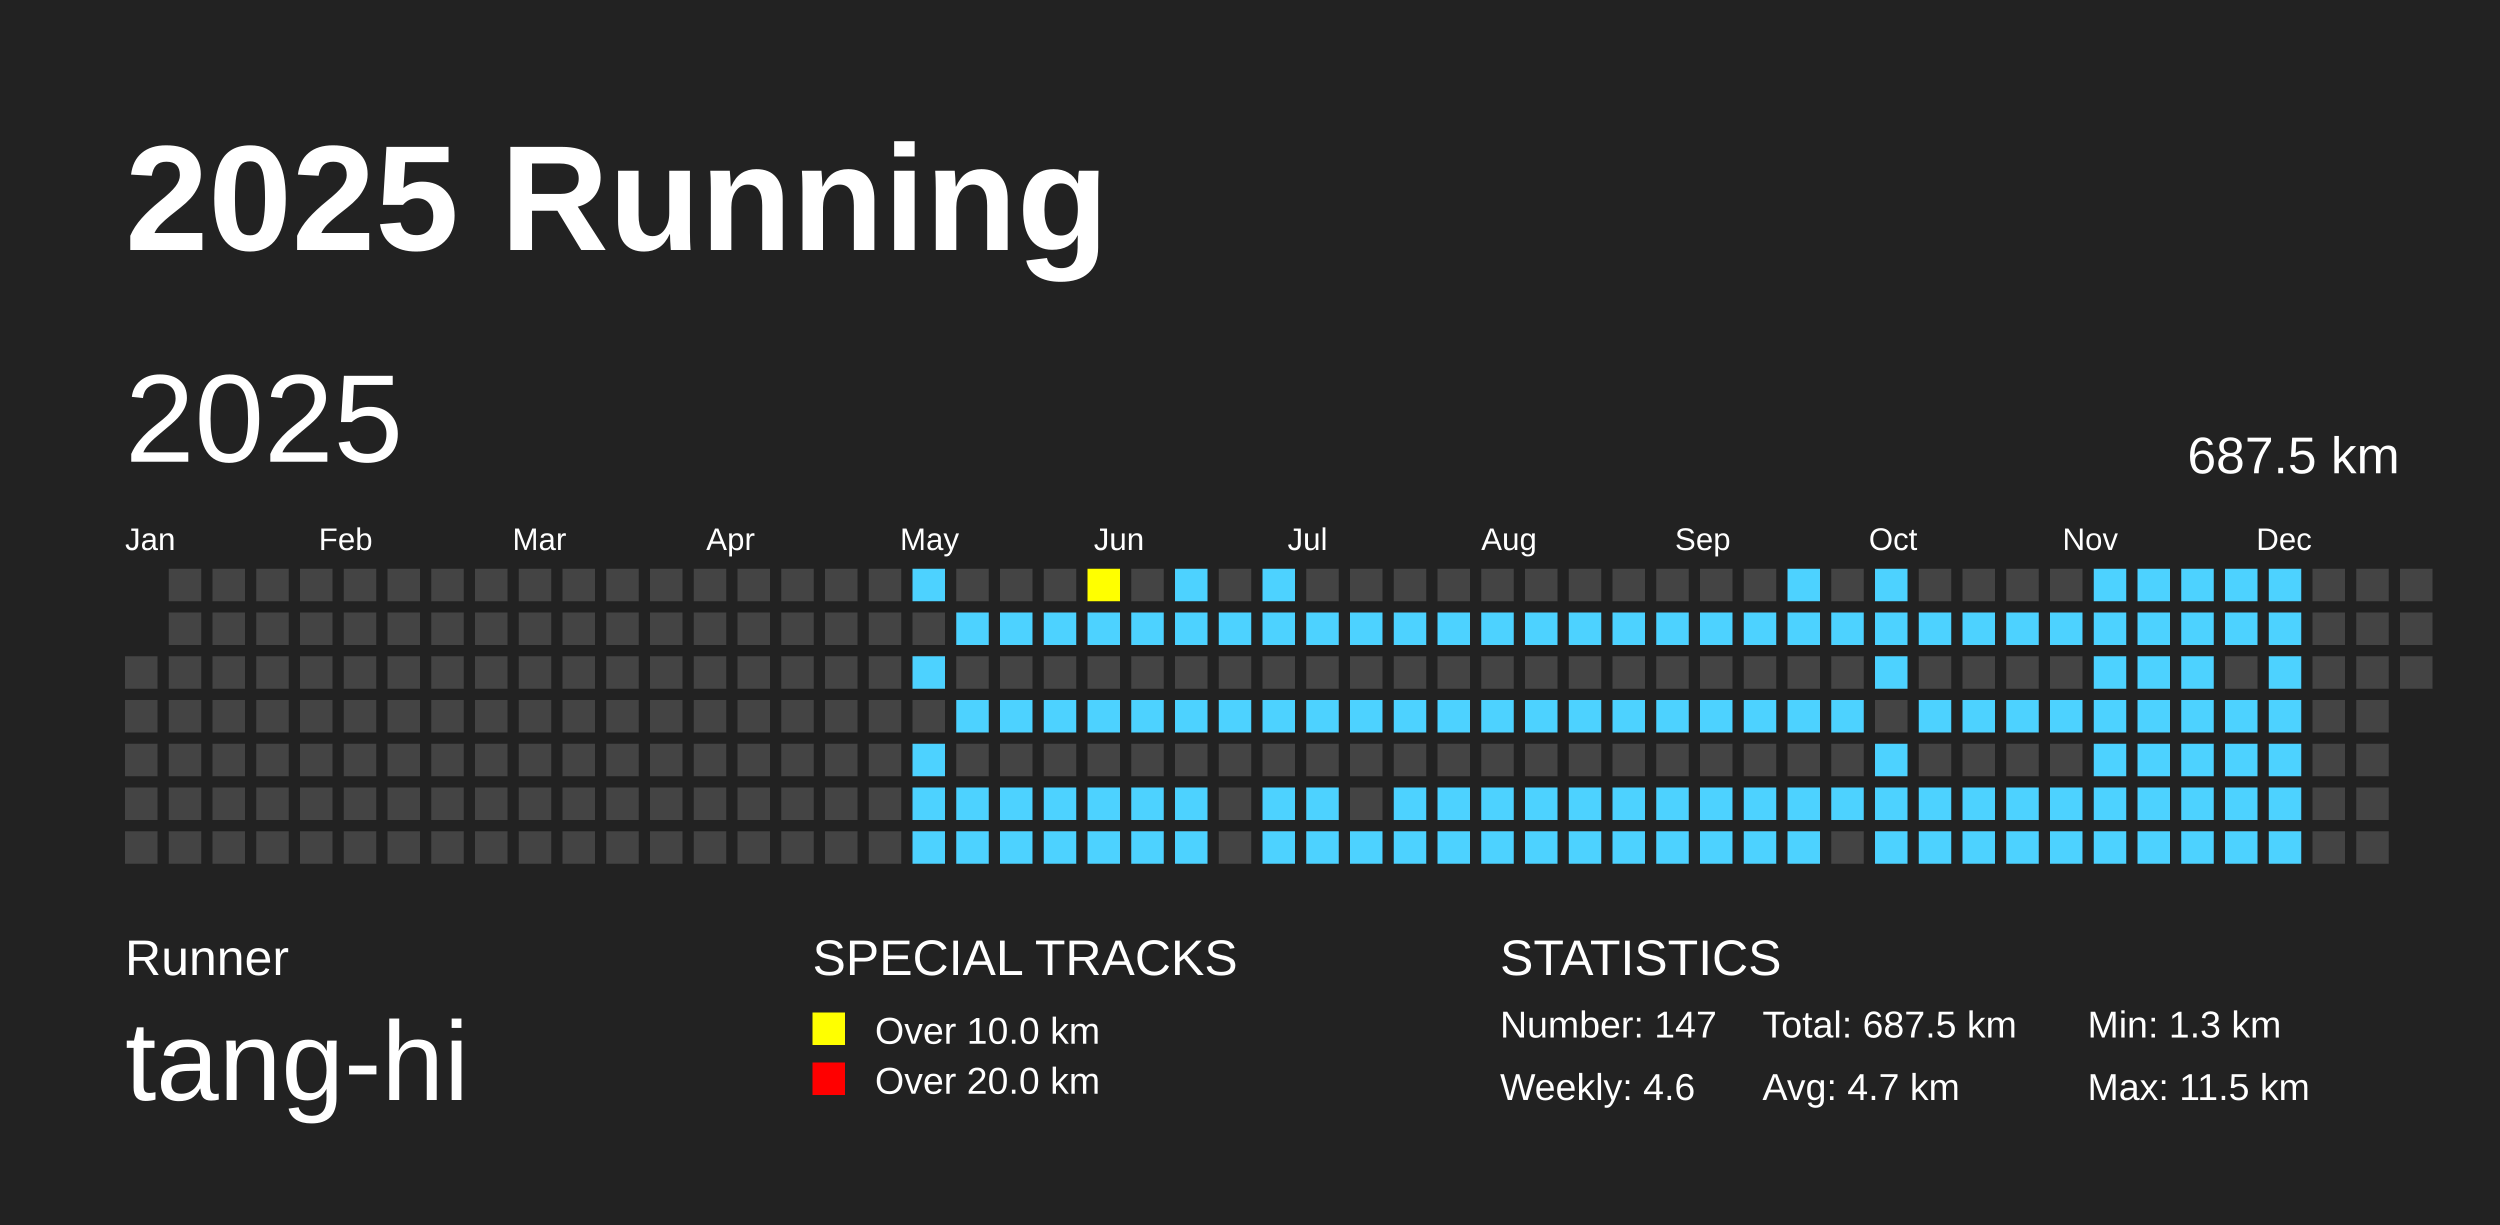
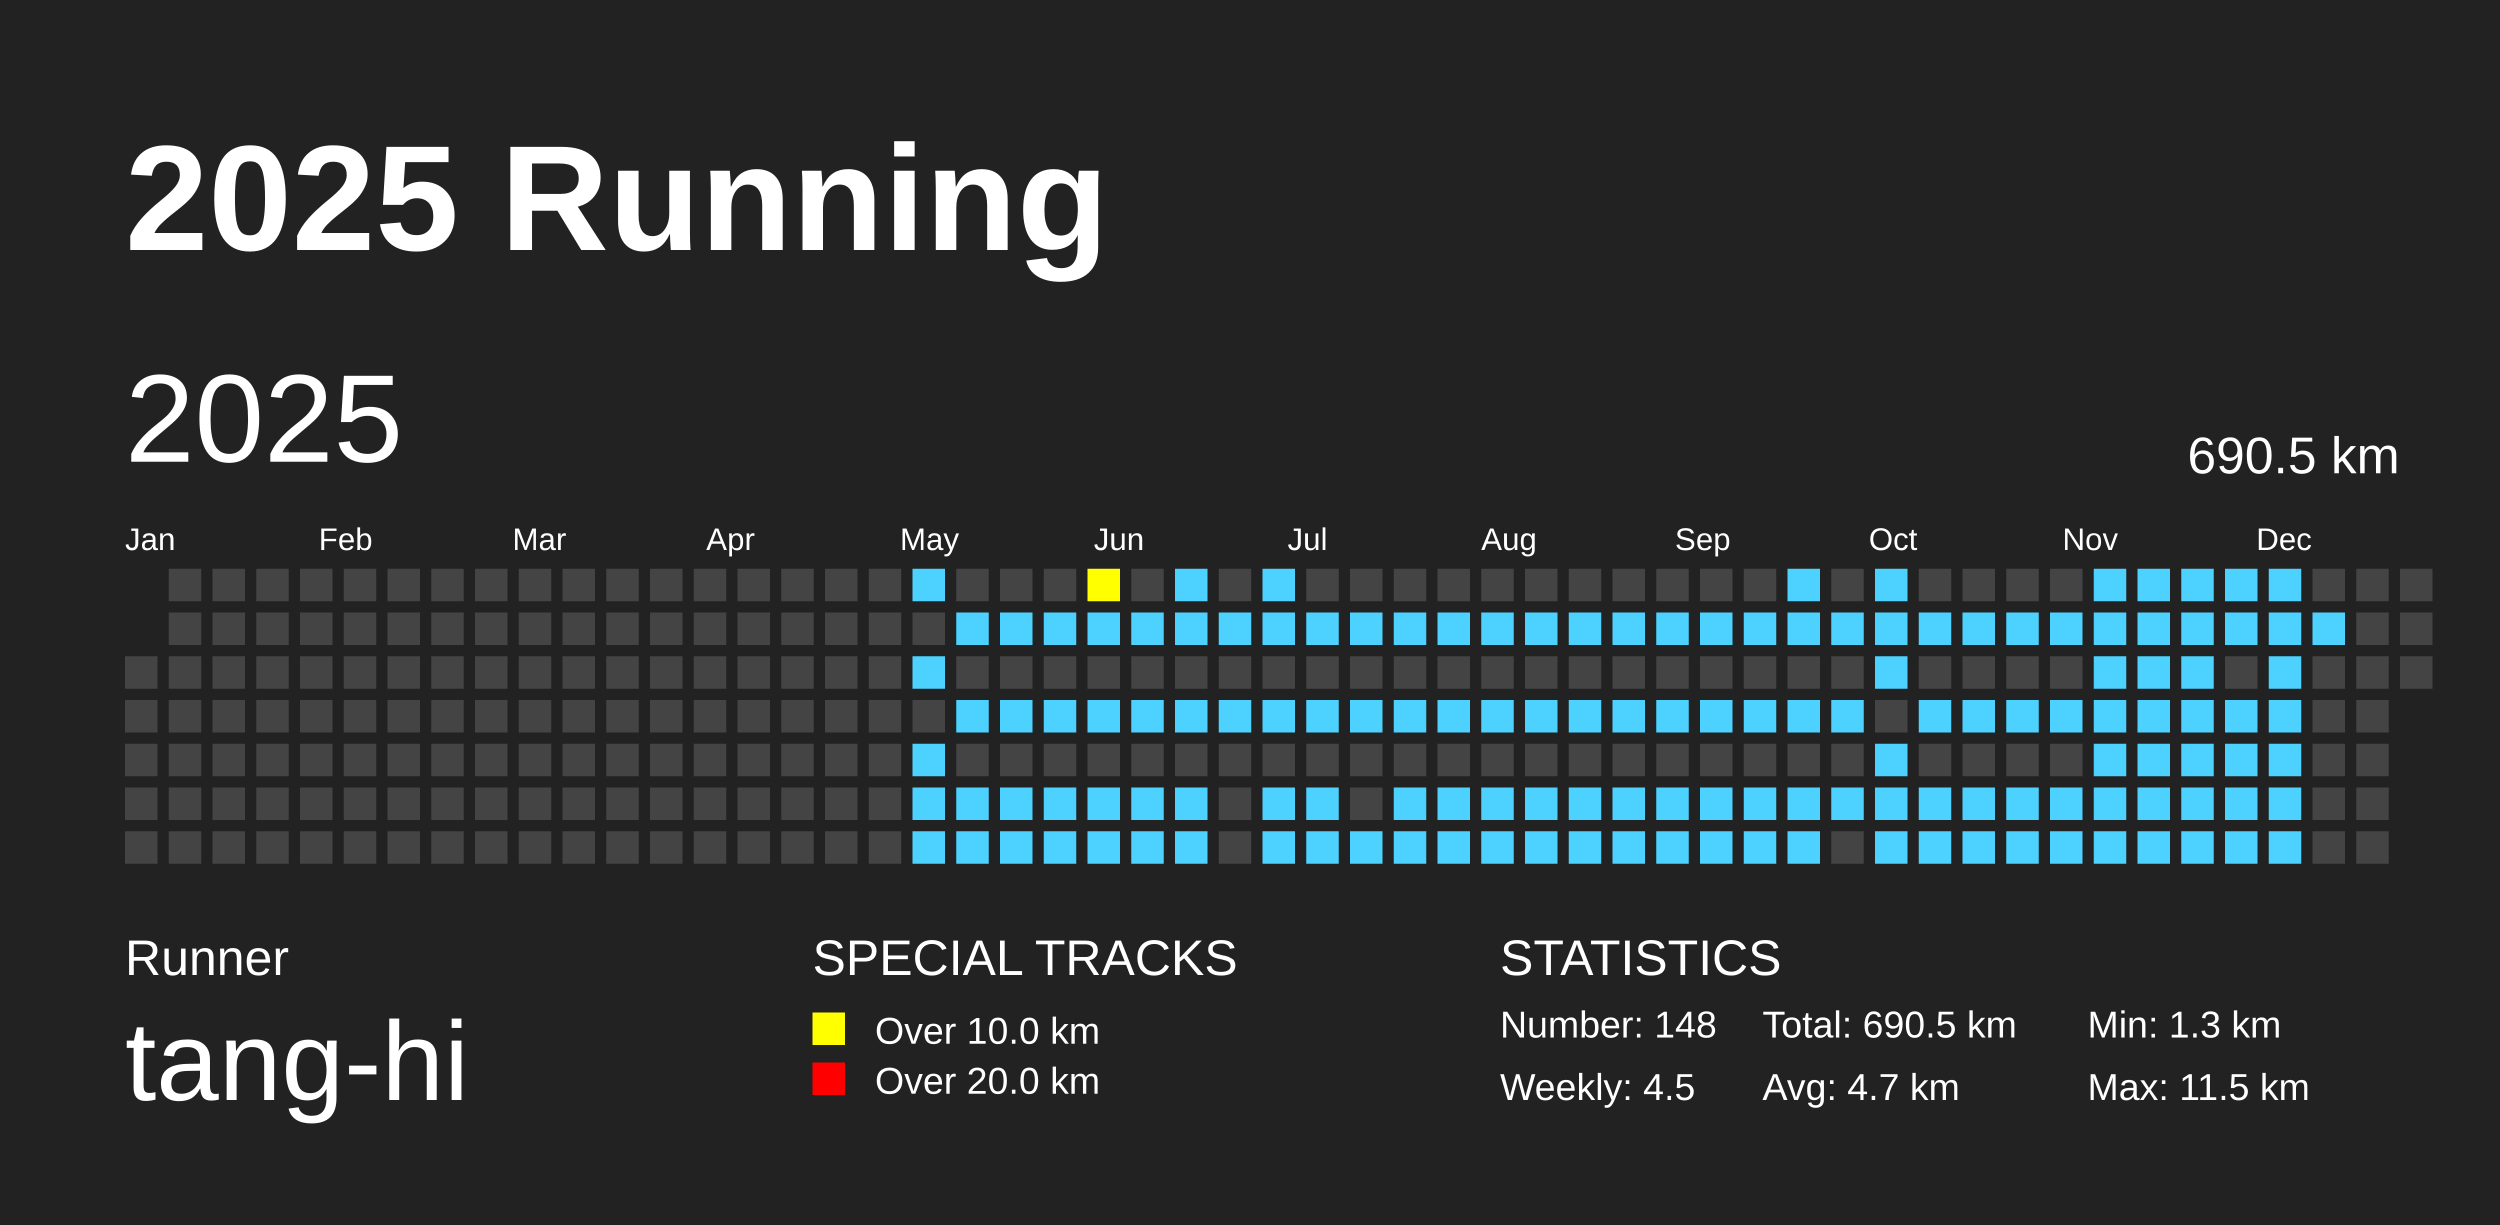
<svg xmlns="http://www.w3.org/2000/svg" baseProfile="full" height="98mm" version="1.1" viewBox="0,0,200,98" width="200mm">
  <defs />
  <rect fill="#222222" height="98" width="200" x="0" y="0" />
  <text fill="#FFFFFF" style="font-size:12px; font-family:Arial; font-weight:bold;" x="10" y="20">2025 Running</text>
  <text fill="#FFFFFF" style="font-size:4px; font-family:Arial" x="10" y="78">Runner</text>
  <text fill="#FFFFFF" style="font-size:9px; font-family:Arial" x="10" y="88">tang-hi</text>
  <text fill="#FFFFFF" style="font-size:4px; font-family:Arial" x="65" y="78">SPECIAL TRACKS</text>
  <rect fill="yellow" height="2.6" width="2.6" x="65" y="81" />
  <text fill="#FFFFFF" style="font-size:3px; font-family:Arial" x="70" y="83.5">Over 10.0 km</text>
  <rect fill="red" height="2.6" width="2.6" x="65" y="85" />
  <text fill="#FFFFFF" style="font-size:3px; font-family:Arial" x="70" y="87.5">Over 20.0 km</text>
  <text fill="#FFFFFF" style="font-size:4px; font-family:Arial" x="120" y="78">STATISTICS</text>
-   <text fill="#FFFFFF" style="font-size:3px; font-family:Arial" x="120" y="83">Number: 147</text>
-   <text fill="#FFFFFF" style="font-size:3px; font-family:Arial" x="120" y="88">Weekly: 4.6</text>
-   <text fill="#FFFFFF" style="font-size:3px; font-family:Arial" x="141" y="83">Total: 687.5 km</text>
+   <text fill="#FFFFFF" style="font-size:3px; font-family:Arial" x="120" y="83">Number: 148</text>
+   <text fill="#FFFFFF" style="font-size:3px; font-family:Arial" x="120" y="88">Weekly: 4.5</text>
+   <text fill="#FFFFFF" style="font-size:3px; font-family:Arial" x="141" y="83">Total: 690.5 km</text>
  <text fill="#FFFFFF" style="font-size:3px; font-family:Arial" x="141" y="88">Avg: 4.7 km</text>
  <text fill="#FFFFFF" style="font-size:3px; font-family:Arial" x="167" y="83">Min: 1.3 km</text>
  <text fill="#FFFFFF" style="font-size:3px; font-family:Arial" x="167" y="88">Max: 11.5 km</text>
  <text dominant-baseline="hanging" fill="#FFFFFF" style="font-size:10.0px; font-family:Arial;" x="10" y="30">2025</text>
-   <text dominant-baseline="hanging" fill="#FFFFFF" style="font-size:4.125px; font-family:Arial;" x="175" y="35">687.5 km</text>
+   <text dominant-baseline="hanging" fill="#FFFFFF" style="font-size:4.125px; font-family:Arial;" x="175" y="35">690.5 km</text>
  <text fill="#FFFFFF" style="font-size:2.5px; font-family:Arial" x="10.0" y="44">Jan</text>
  <text fill="#FFFFFF" style="font-size:2.5px; font-family:Arial" x="25.5" y="44">Feb</text>
  <text fill="#FFFFFF" style="font-size:2.5px; font-family:Arial" x="41.0" y="44">Mar</text>
  <text fill="#FFFFFF" style="font-size:2.5px; font-family:Arial" x="56.5" y="44">Apr</text>
  <text fill="#FFFFFF" style="font-size:2.5px; font-family:Arial" x="72.0" y="44">May</text>
  <text fill="#FFFFFF" style="font-size:2.5px; font-family:Arial" x="87.5" y="44">Jun</text>
  <text fill="#FFFFFF" style="font-size:2.5px; font-family:Arial" x="103.0" y="44">Jul</text>
  <text fill="#FFFFFF" style="font-size:2.5px; font-family:Arial" x="118.5" y="44">Aug</text>
  <text fill="#FFFFFF" style="font-size:2.5px; font-family:Arial" x="134.0" y="44">Sep</text>
  <text fill="#FFFFFF" style="font-size:2.5px; font-family:Arial" x="149.5" y="44">Oct</text>
  <text fill="#FFFFFF" style="font-size:2.5px; font-family:Arial" x="165.0" y="44">Nov</text>
  <text fill="#FFFFFF" style="font-size:2.5px; font-family:Arial" x="180.5" y="44">Dec</text>
  <rect fill="#444444" height="2.6" width="2.6" x="10.0" y="52.5" />
  <rect fill="#444444" height="2.6" width="2.6" x="10.0" y="56.0" />
  <rect fill="#444444" height="2.6" width="2.6" x="10.0" y="59.5" />
  <rect fill="#444444" height="2.6" width="2.6" x="10.0" y="63.0" />
  <rect fill="#444444" height="2.6" width="2.6" x="10.0" y="66.5" />
  <rect fill="#444444" height="2.6" width="2.6" x="13.5" y="45.5" />
  <rect fill="#444444" height="2.6" width="2.6" x="13.5" y="49.0" />
  <rect fill="#444444" height="2.6" width="2.6" x="13.5" y="52.5" />
  <rect fill="#444444" height="2.6" width="2.6" x="13.5" y="56.0" />
  <rect fill="#444444" height="2.6" width="2.6" x="13.5" y="59.5" />
  <rect fill="#444444" height="2.6" width="2.6" x="13.5" y="63.0" />
  <rect fill="#444444" height="2.6" width="2.6" x="13.5" y="66.5" />
  <rect fill="#444444" height="2.6" width="2.6" x="17.0" y="45.5" />
  <rect fill="#444444" height="2.6" width="2.6" x="17.0" y="49.0" />
  <rect fill="#444444" height="2.6" width="2.6" x="17.0" y="52.5" />
  <rect fill="#444444" height="2.6" width="2.6" x="17.0" y="56.0" />
  <rect fill="#444444" height="2.6" width="2.6" x="17.0" y="59.5" />
  <rect fill="#444444" height="2.6" width="2.6" x="17.0" y="63.0" />
  <rect fill="#444444" height="2.6" width="2.6" x="17.0" y="66.5" />
  <rect fill="#444444" height="2.6" width="2.6" x="20.5" y="45.5" />
  <rect fill="#444444" height="2.6" width="2.6" x="20.5" y="49.0" />
  <rect fill="#444444" height="2.6" width="2.6" x="20.5" y="52.5" />
  <rect fill="#444444" height="2.6" width="2.6" x="20.5" y="56.0" />
  <rect fill="#444444" height="2.6" width="2.6" x="20.5" y="59.5" />
  <rect fill="#444444" height="2.6" width="2.6" x="20.5" y="63.0" />
  <rect fill="#444444" height="2.6" width="2.6" x="20.5" y="66.5" />
  <rect fill="#444444" height="2.6" width="2.6" x="24.0" y="45.5" />
  <rect fill="#444444" height="2.6" width="2.6" x="24.0" y="49.0" />
  <rect fill="#444444" height="2.6" width="2.6" x="24.0" y="52.5" />
  <rect fill="#444444" height="2.6" width="2.6" x="24.0" y="56.0" />
  <rect fill="#444444" height="2.6" width="2.6" x="24.0" y="59.5" />
  <rect fill="#444444" height="2.6" width="2.6" x="24.0" y="63.0" />
  <rect fill="#444444" height="2.6" width="2.6" x="24.0" y="66.5" />
  <rect fill="#444444" height="2.6" width="2.6" x="27.5" y="45.5" />
  <rect fill="#444444" height="2.6" width="2.6" x="27.5" y="49.0" />
  <rect fill="#444444" height="2.6" width="2.6" x="27.5" y="52.5" />
  <rect fill="#444444" height="2.6" width="2.6" x="27.5" y="56.0" />
  <rect fill="#444444" height="2.6" width="2.6" x="27.5" y="59.5" />
  <rect fill="#444444" height="2.6" width="2.6" x="27.5" y="63.0" />
  <rect fill="#444444" height="2.6" width="2.6" x="27.5" y="66.5" />
  <rect fill="#444444" height="2.6" width="2.6" x="31.0" y="45.5" />
  <rect fill="#444444" height="2.6" width="2.6" x="31.0" y="49.0" />
  <rect fill="#444444" height="2.6" width="2.6" x="31.0" y="52.5" />
  <rect fill="#444444" height="2.6" width="2.6" x="31.0" y="56.0" />
  <rect fill="#444444" height="2.6" width="2.6" x="31.0" y="59.5" />
  <rect fill="#444444" height="2.6" width="2.6" x="31.0" y="63.0" />
  <rect fill="#444444" height="2.6" width="2.6" x="31.0" y="66.5" />
  <rect fill="#444444" height="2.6" width="2.6" x="34.5" y="45.5" />
  <rect fill="#444444" height="2.6" width="2.6" x="34.5" y="49.0" />
  <rect fill="#444444" height="2.6" width="2.6" x="34.5" y="52.5" />
  <rect fill="#444444" height="2.6" width="2.6" x="34.5" y="56.0" />
  <rect fill="#444444" height="2.6" width="2.6" x="34.5" y="59.5" />
  <rect fill="#444444" height="2.6" width="2.6" x="34.5" y="63.0" />
  <rect fill="#444444" height="2.6" width="2.6" x="34.5" y="66.5" />
  <rect fill="#444444" height="2.6" width="2.6" x="38.0" y="45.5" />
  <rect fill="#444444" height="2.6" width="2.6" x="38.0" y="49.0" />
  <rect fill="#444444" height="2.6" width="2.6" x="38.0" y="52.5" />
  <rect fill="#444444" height="2.6" width="2.6" x="38.0" y="56.0" />
  <rect fill="#444444" height="2.6" width="2.6" x="38.0" y="59.5" />
  <rect fill="#444444" height="2.6" width="2.6" x="38.0" y="63.0" />
  <rect fill="#444444" height="2.6" width="2.6" x="38.0" y="66.5" />
  <rect fill="#444444" height="2.6" width="2.6" x="41.5" y="45.5" />
  <rect fill="#444444" height="2.6" width="2.6" x="41.5" y="49.0" />
  <rect fill="#444444" height="2.6" width="2.6" x="41.5" y="52.5" />
  <rect fill="#444444" height="2.6" width="2.6" x="41.5" y="56.0" />
  <rect fill="#444444" height="2.6" width="2.6" x="41.5" y="59.5" />
  <rect fill="#444444" height="2.6" width="2.6" x="41.5" y="63.0" />
  <rect fill="#444444" height="2.6" width="2.6" x="41.5" y="66.5" />
  <rect fill="#444444" height="2.6" width="2.6" x="45.0" y="45.5" />
  <rect fill="#444444" height="2.6" width="2.6" x="45.0" y="49.0" />
  <rect fill="#444444" height="2.6" width="2.6" x="45.0" y="52.5" />
  <rect fill="#444444" height="2.6" width="2.6" x="45.0" y="56.0" />
  <rect fill="#444444" height="2.6" width="2.6" x="45.0" y="59.5" />
  <rect fill="#444444" height="2.6" width="2.6" x="45.0" y="63.0" />
  <rect fill="#444444" height="2.6" width="2.6" x="45.0" y="66.5" />
  <rect fill="#444444" height="2.6" width="2.6" x="48.5" y="45.5" />
  <rect fill="#444444" height="2.6" width="2.6" x="48.5" y="49.0" />
  <rect fill="#444444" height="2.6" width="2.6" x="48.5" y="52.5" />
  <rect fill="#444444" height="2.6" width="2.6" x="48.5" y="56.0" />
  <rect fill="#444444" height="2.6" width="2.6" x="48.5" y="59.5" />
  <rect fill="#444444" height="2.6" width="2.6" x="48.5" y="63.0" />
  <rect fill="#444444" height="2.6" width="2.6" x="48.5" y="66.5" />
  <rect fill="#444444" height="2.6" width="2.6" x="52.0" y="45.5" />
  <rect fill="#444444" height="2.6" width="2.6" x="52.0" y="49.0" />
  <rect fill="#444444" height="2.6" width="2.6" x="52.0" y="52.5" />
  <rect fill="#444444" height="2.6" width="2.6" x="52.0" y="56.0" />
  <rect fill="#444444" height="2.6" width="2.6" x="52.0" y="59.5" />
  <rect fill="#444444" height="2.6" width="2.6" x="52.0" y="63.0" />
  <rect fill="#444444" height="2.6" width="2.6" x="52.0" y="66.5" />
  <rect fill="#444444" height="2.6" width="2.6" x="55.5" y="45.5" />
  <rect fill="#444444" height="2.6" width="2.6" x="55.5" y="49.0" />
  <rect fill="#444444" height="2.6" width="2.6" x="55.5" y="52.5" />
  <rect fill="#444444" height="2.6" width="2.6" x="55.5" y="56.0" />
  <rect fill="#444444" height="2.6" width="2.6" x="55.5" y="59.5" />
  <rect fill="#444444" height="2.6" width="2.6" x="55.5" y="63.0" />
  <rect fill="#444444" height="2.6" width="2.6" x="55.5" y="66.5" />
  <rect fill="#444444" height="2.6" width="2.6" x="59.0" y="45.5" />
  <rect fill="#444444" height="2.6" width="2.6" x="59.0" y="49.0" />
  <rect fill="#444444" height="2.6" width="2.6" x="59.0" y="52.5" />
  <rect fill="#444444" height="2.6" width="2.6" x="59.0" y="56.0" />
  <rect fill="#444444" height="2.6" width="2.6" x="59.0" y="59.5" />
  <rect fill="#444444" height="2.6" width="2.6" x="59.0" y="63.0" />
  <rect fill="#444444" height="2.6" width="2.6" x="59.0" y="66.5" />
  <rect fill="#444444" height="2.6" width="2.6" x="62.5" y="45.5" />
  <rect fill="#444444" height="2.6" width="2.6" x="62.5" y="49.0" />
  <rect fill="#444444" height="2.6" width="2.6" x="62.5" y="52.5" />
  <rect fill="#444444" height="2.6" width="2.6" x="62.5" y="56.0" />
  <rect fill="#444444" height="2.6" width="2.6" x="62.5" y="59.5" />
  <rect fill="#444444" height="2.6" width="2.6" x="62.5" y="63.0" />
  <rect fill="#444444" height="2.6" width="2.6" x="62.5" y="66.5" />
  <rect fill="#444444" height="2.6" width="2.6" x="66.0" y="45.5" />
  <rect fill="#444444" height="2.6" width="2.6" x="66.0" y="49.0" />
  <rect fill="#444444" height="2.6" width="2.6" x="66.0" y="52.5" />
  <rect fill="#444444" height="2.6" width="2.6" x="66.0" y="56.0" />
  <rect fill="#444444" height="2.6" width="2.6" x="66.0" y="59.5" />
  <rect fill="#444444" height="2.6" width="2.6" x="66.0" y="63.0" />
  <rect fill="#444444" height="2.6" width="2.6" x="66.0" y="66.5" />
  <rect fill="#444444" height="2.6" width="2.6" x="69.5" y="45.5" />
  <rect fill="#444444" height="2.6" width="2.6" x="69.5" y="49.0" />
  <rect fill="#444444" height="2.6" width="2.6" x="69.5" y="52.5" />
  <rect fill="#444444" height="2.6" width="2.6" x="69.5" y="56.0" />
  <rect fill="#444444" height="2.6" width="2.6" x="69.5" y="59.5" />
  <rect fill="#444444" height="2.6" width="2.6" x="69.5" y="63.0" />
  <rect fill="#444444" height="2.6" width="2.6" x="69.5" y="66.5" />
  <rect fill="#4DD2FF" height="2.6" width="2.6" x="73.0" y="45.5" />
  <rect fill="#444444" height="2.6" width="2.6" x="73.0" y="49.0" />
  <rect fill="#4DD2FF" height="2.6" width="2.6" x="73.0" y="52.5" />
  <rect fill="#444444" height="2.6" width="2.6" x="73.0" y="56.0" />
  <rect fill="#4DD2FF" height="2.6" width="2.6" x="73.0" y="59.5" />
  <rect fill="#4DD2FF" height="2.6" width="2.6" x="73.0" y="63.0" />
  <rect fill="#4DD2FF" height="2.6" width="2.6" x="73.0" y="66.5" />
  <rect fill="#444444" height="2.6" width="2.6" x="76.5" y="45.5" />
  <rect fill="#4DD2FF" height="2.6" width="2.6" x="76.5" y="49.0" />
  <rect fill="#444444" height="2.6" width="2.6" x="76.5" y="52.5" />
  <rect fill="#4DD2FF" height="2.6" width="2.6" x="76.5" y="56.0" />
  <rect fill="#444444" height="2.6" width="2.6" x="76.5" y="59.5" />
  <rect fill="#4DD2FF" height="2.6" width="2.6" x="76.5" y="63.0" />
  <rect fill="#4DD2FF" height="2.6" width="2.6" x="76.5" y="66.5" />
  <rect fill="#444444" height="2.6" width="2.6" x="80.0" y="45.5" />
  <rect fill="#4DD2FF" height="2.6" width="2.6" x="80.0" y="49.0" />
  <rect fill="#444444" height="2.6" width="2.6" x="80.0" y="52.5" />
  <rect fill="#4DD2FF" height="2.6" width="2.6" x="80.0" y="56.0" />
  <rect fill="#444444" height="2.6" width="2.6" x="80.0" y="59.5" />
  <rect fill="#4DD2FF" height="2.6" width="2.6" x="80.0" y="63.0" />
  <rect fill="#4DD2FF" height="2.6" width="2.6" x="80.0" y="66.5" />
  <rect fill="#444444" height="2.6" width="2.6" x="83.5" y="45.5" />
  <rect fill="#4DD2FF" height="2.6" width="2.6" x="83.5" y="49.0" />
  <rect fill="#444444" height="2.6" width="2.6" x="83.5" y="52.5" />
  <rect fill="#4DD2FF" height="2.6" width="2.6" x="83.5" y="56.0" />
  <rect fill="#444444" height="2.6" width="2.6" x="83.5" y="59.5" />
  <rect fill="#4DD2FF" height="2.6" width="2.6" x="83.5" y="63.0" />
  <rect fill="#4DD2FF" height="2.6" width="2.6" x="83.5" y="66.5" />
  <rect fill="yellow" height="2.6" width="2.6" x="87.0" y="45.5" />
  <rect fill="#4DD2FF" height="2.6" width="2.6" x="87.0" y="49.0" />
  <rect fill="#444444" height="2.6" width="2.6" x="87.0" y="52.5" />
  <rect fill="#4DD2FF" height="2.6" width="2.6" x="87.0" y="56.0" />
  <rect fill="#444444" height="2.6" width="2.6" x="87.0" y="59.5" />
  <rect fill="#4DD2FF" height="2.6" width="2.6" x="87.0" y="63.0" />
  <rect fill="#4DD2FF" height="2.6" width="2.6" x="87.0" y="66.5" />
  <rect fill="#444444" height="2.6" width="2.6" x="90.5" y="45.5" />
  <rect fill="#4DD2FF" height="2.6" width="2.6" x="90.5" y="49.0" />
  <rect fill="#444444" height="2.6" width="2.6" x="90.5" y="52.5" />
  <rect fill="#4DD2FF" height="2.6" width="2.6" x="90.5" y="56.0" />
  <rect fill="#444444" height="2.6" width="2.6" x="90.5" y="59.5" />
  <rect fill="#4DD2FF" height="2.6" width="2.6" x="90.5" y="63.0" />
  <rect fill="#4DD2FF" height="2.6" width="2.6" x="90.5" y="66.5" />
  <rect fill="#4DD2FF" height="2.6" width="2.6" x="94.0" y="45.5" />
  <rect fill="#4DD2FF" height="2.6" width="2.6" x="94.0" y="49.0" />
  <rect fill="#444444" height="2.6" width="2.6" x="94.0" y="52.5" />
  <rect fill="#4DD2FF" height="2.6" width="2.6" x="94.0" y="56.0" />
  <rect fill="#444444" height="2.6" width="2.6" x="94.0" y="59.5" />
  <rect fill="#4DD2FF" height="2.6" width="2.6" x="94.0" y="63.0" />
  <rect fill="#4DD2FF" height="2.6" width="2.6" x="94.0" y="66.5" />
  <rect fill="#444444" height="2.6" width="2.6" x="97.5" y="45.5" />
  <rect fill="#4DD2FF" height="2.6" width="2.6" x="97.5" y="49.0" />
  <rect fill="#444444" height="2.6" width="2.6" x="97.5" y="52.5" />
  <rect fill="#4DD2FF" height="2.6" width="2.6" x="97.5" y="56.0" />
  <rect fill="#444444" height="2.6" width="2.6" x="97.5" y="59.5" />
  <rect fill="#444444" height="2.6" width="2.6" x="97.5" y="63.0" />
  <rect fill="#444444" height="2.6" width="2.6" x="97.5" y="66.5" />
  <rect fill="#4DD2FF" height="2.6" width="2.6" x="101.0" y="45.5" />
  <rect fill="#4DD2FF" height="2.6" width="2.6" x="101.0" y="49.0" />
  <rect fill="#444444" height="2.6" width="2.6" x="101.0" y="52.5" />
  <rect fill="#4DD2FF" height="2.6" width="2.6" x="101.0" y="56.0" />
  <rect fill="#444444" height="2.6" width="2.6" x="101.0" y="59.5" />
  <rect fill="#4DD2FF" height="2.6" width="2.6" x="101.0" y="63.0" />
  <rect fill="#4DD2FF" height="2.6" width="2.6" x="101.0" y="66.5" />
  <rect fill="#444444" height="2.6" width="2.6" x="104.5" y="45.5" />
  <rect fill="#4DD2FF" height="2.6" width="2.6" x="104.5" y="49.0" />
  <rect fill="#444444" height="2.6" width="2.6" x="104.5" y="52.5" />
  <rect fill="#4DD2FF" height="2.6" width="2.6" x="104.5" y="56.0" />
  <rect fill="#444444" height="2.6" width="2.6" x="104.5" y="59.5" />
  <rect fill="#4DD2FF" height="2.6" width="2.6" x="104.5" y="63.0" />
  <rect fill="#4DD2FF" height="2.6" width="2.6" x="104.5" y="66.5" />
  <rect fill="#444444" height="2.6" width="2.6" x="108.0" y="45.5" />
  <rect fill="#4DD2FF" height="2.6" width="2.6" x="108.0" y="49.0" />
  <rect fill="#444444" height="2.6" width="2.6" x="108.0" y="52.5" />
  <rect fill="#4DD2FF" height="2.6" width="2.6" x="108.0" y="56.0" />
  <rect fill="#444444" height="2.6" width="2.6" x="108.0" y="59.5" />
  <rect fill="#444444" height="2.6" width="2.6" x="108.0" y="63.0" />
  <rect fill="#4DD2FF" height="2.6" width="2.6" x="108.0" y="66.5" />
  <rect fill="#444444" height="2.6" width="2.6" x="111.5" y="45.5" />
  <rect fill="#4DD2FF" height="2.6" width="2.6" x="111.5" y="49.0" />
  <rect fill="#444444" height="2.6" width="2.6" x="111.5" y="52.5" />
  <rect fill="#4DD2FF" height="2.6" width="2.6" x="111.5" y="56.0" />
  <rect fill="#444444" height="2.6" width="2.6" x="111.5" y="59.5" />
  <rect fill="#4DD2FF" height="2.6" width="2.6" x="111.5" y="63.0" />
  <rect fill="#4DD2FF" height="2.6" width="2.6" x="111.5" y="66.5" />
  <rect fill="#444444" height="2.6" width="2.6" x="115.0" y="45.5" />
  <rect fill="#4DD2FF" height="2.6" width="2.6" x="115.0" y="49.0" />
  <rect fill="#444444" height="2.6" width="2.6" x="115.0" y="52.5" />
  <rect fill="#4DD2FF" height="2.6" width="2.6" x="115.0" y="56.0" />
  <rect fill="#444444" height="2.6" width="2.6" x="115.0" y="59.5" />
  <rect fill="#4DD2FF" height="2.6" width="2.6" x="115.0" y="63.0" />
  <rect fill="#4DD2FF" height="2.6" width="2.6" x="115.0" y="66.5" />
  <rect fill="#444444" height="2.6" width="2.6" x="118.5" y="45.5" />
  <rect fill="#4DD2FF" height="2.6" width="2.6" x="118.5" y="49.0" />
  <rect fill="#444444" height="2.6" width="2.6" x="118.5" y="52.5" />
  <rect fill="#4DD2FF" height="2.6" width="2.6" x="118.5" y="56.0" />
  <rect fill="#444444" height="2.6" width="2.6" x="118.5" y="59.5" />
  <rect fill="#4DD2FF" height="2.6" width="2.6" x="118.5" y="63.0" />
  <rect fill="#4DD2FF" height="2.6" width="2.6" x="118.5" y="66.5" />
  <rect fill="#444444" height="2.6" width="2.6" x="122.0" y="45.5" />
  <rect fill="#4DD2FF" height="2.6" width="2.6" x="122.0" y="49.0" />
  <rect fill="#444444" height="2.6" width="2.6" x="122.0" y="52.5" />
  <rect fill="#4DD2FF" height="2.6" width="2.6" x="122.0" y="56.0" />
  <rect fill="#444444" height="2.6" width="2.6" x="122.0" y="59.5" />
  <rect fill="#4DD2FF" height="2.6" width="2.6" x="122.0" y="63.0" />
  <rect fill="#4DD2FF" height="2.6" width="2.6" x="122.0" y="66.5" />
  <rect fill="#444444" height="2.6" width="2.6" x="125.5" y="45.5" />
  <rect fill="#4DD2FF" height="2.6" width="2.6" x="125.5" y="49.0" />
  <rect fill="#444444" height="2.6" width="2.6" x="125.5" y="52.5" />
  <rect fill="#4DD2FF" height="2.6" width="2.6" x="125.5" y="56.0" />
  <rect fill="#444444" height="2.6" width="2.6" x="125.5" y="59.5" />
  <rect fill="#4DD2FF" height="2.6" width="2.6" x="125.5" y="63.0" />
  <rect fill="#4DD2FF" height="2.6" width="2.6" x="125.5" y="66.5" />
  <rect fill="#444444" height="2.6" width="2.6" x="129.0" y="45.5" />
  <rect fill="#4DD2FF" height="2.6" width="2.6" x="129.0" y="49.0" />
  <rect fill="#444444" height="2.6" width="2.6" x="129.0" y="52.5" />
  <rect fill="#4DD2FF" height="2.6" width="2.6" x="129.0" y="56.0" />
  <rect fill="#444444" height="2.6" width="2.6" x="129.0" y="59.5" />
  <rect fill="#4DD2FF" height="2.6" width="2.6" x="129.0" y="63.0" />
  <rect fill="#4DD2FF" height="2.6" width="2.6" x="129.0" y="66.5" />
  <rect fill="#444444" height="2.6" width="2.6" x="132.5" y="45.5" />
  <rect fill="#4DD2FF" height="2.6" width="2.6" x="132.5" y="49.0" />
  <rect fill="#444444" height="2.6" width="2.6" x="132.5" y="52.5" />
  <rect fill="#4DD2FF" height="2.6" width="2.6" x="132.5" y="56.0" />
  <rect fill="#444444" height="2.6" width="2.6" x="132.5" y="59.5" />
  <rect fill="#4DD2FF" height="2.6" width="2.6" x="132.5" y="63.0" />
  <rect fill="#4DD2FF" height="2.6" width="2.6" x="132.5" y="66.5" />
  <rect fill="#444444" height="2.6" width="2.6" x="136.0" y="45.5" />
  <rect fill="#4DD2FF" height="2.6" width="2.6" x="136.0" y="49.0" />
  <rect fill="#444444" height="2.6" width="2.6" x="136.0" y="52.5" />
  <rect fill="#4DD2FF" height="2.6" width="2.6" x="136.0" y="56.0" />
  <rect fill="#444444" height="2.6" width="2.6" x="136.0" y="59.5" />
  <rect fill="#4DD2FF" height="2.6" width="2.6" x="136.0" y="63.0" />
  <rect fill="#4DD2FF" height="2.6" width="2.6" x="136.0" y="66.5" />
  <rect fill="#444444" height="2.6" width="2.6" x="139.5" y="45.5" />
  <rect fill="#4DD2FF" height="2.6" width="2.6" x="139.5" y="49.0" />
  <rect fill="#444444" height="2.6" width="2.6" x="139.5" y="52.5" />
  <rect fill="#4DD2FF" height="2.6" width="2.6" x="139.5" y="56.0" />
  <rect fill="#444444" height="2.6" width="2.6" x="139.5" y="59.5" />
  <rect fill="#4DD2FF" height="2.6" width="2.6" x="139.5" y="63.0" />
  <rect fill="#4DD2FF" height="2.6" width="2.6" x="139.5" y="66.5" />
  <rect fill="#4DD2FF" height="2.6" width="2.6" x="143.0" y="45.5" />
  <rect fill="#4DD2FF" height="2.6" width="2.6" x="143.0" y="49.0" />
  <rect fill="#444444" height="2.6" width="2.6" x="143.0" y="52.5" />
  <rect fill="#4DD2FF" height="2.6" width="2.6" x="143.0" y="56.0" />
  <rect fill="#444444" height="2.6" width="2.6" x="143.0" y="59.5" />
  <rect fill="#4DD2FF" height="2.6" width="2.6" x="143.0" y="63.0" />
  <rect fill="#4DD2FF" height="2.6" width="2.6" x="143.0" y="66.5" />
  <rect fill="#444444" height="2.6" width="2.6" x="146.5" y="45.5" />
  <rect fill="#4DD2FF" height="2.6" width="2.6" x="146.5" y="49.0" />
  <rect fill="#444444" height="2.6" width="2.6" x="146.5" y="52.5" />
  <rect fill="#4DD2FF" height="2.6" width="2.6" x="146.5" y="56.0" />
  <rect fill="#444444" height="2.6" width="2.6" x="146.5" y="59.5" />
  <rect fill="#4DD2FF" height="2.6" width="2.6" x="146.5" y="63.0" />
  <rect fill="#444444" height="2.6" width="2.6" x="146.5" y="66.5" />
  <rect fill="#4DD2FF" height="2.6" width="2.6" x="150.0" y="45.5" />
  <rect fill="#4DD2FF" height="2.6" width="2.6" x="150.0" y="49.0" />
  <rect fill="#4DD2FF" height="2.6" width="2.6" x="150.0" y="52.5" />
  <rect fill="#444444" height="2.6" width="2.6" x="150.0" y="56.0" />
  <rect fill="#4DD2FF" height="2.6" width="2.6" x="150.0" y="59.5" />
  <rect fill="#4DD2FF" height="2.6" width="2.6" x="150.0" y="63.0" />
  <rect fill="#4DD2FF" height="2.6" width="2.6" x="150.0" y="66.5" />
  <rect fill="#444444" height="2.6" width="2.6" x="153.5" y="45.5" />
  <rect fill="#4DD2FF" height="2.6" width="2.6" x="153.5" y="49.0" />
  <rect fill="#444444" height="2.6" width="2.6" x="153.5" y="52.5" />
  <rect fill="#4DD2FF" height="2.6" width="2.6" x="153.5" y="56.0" />
  <rect fill="#444444" height="2.6" width="2.6" x="153.5" y="59.5" />
  <rect fill="#4DD2FF" height="2.6" width="2.6" x="153.5" y="63.0" />
  <rect fill="#4DD2FF" height="2.6" width="2.6" x="153.5" y="66.5" />
  <rect fill="#444444" height="2.6" width="2.6" x="157.0" y="45.5" />
  <rect fill="#4DD2FF" height="2.6" width="2.6" x="157.0" y="49.0" />
  <rect fill="#444444" height="2.6" width="2.6" x="157.0" y="52.5" />
  <rect fill="#4DD2FF" height="2.6" width="2.6" x="157.0" y="56.0" />
  <rect fill="#444444" height="2.6" width="2.6" x="157.0" y="59.5" />
  <rect fill="#4DD2FF" height="2.6" width="2.6" x="157.0" y="63.0" />
  <rect fill="#4DD2FF" height="2.6" width="2.6" x="157.0" y="66.5" />
  <rect fill="#444444" height="2.6" width="2.6" x="160.5" y="45.5" />
  <rect fill="#4DD2FF" height="2.6" width="2.6" x="160.5" y="49.0" />
  <rect fill="#444444" height="2.6" width="2.6" x="160.5" y="52.5" />
  <rect fill="#4DD2FF" height="2.6" width="2.6" x="160.5" y="56.0" />
  <rect fill="#444444" height="2.6" width="2.6" x="160.5" y="59.5" />
  <rect fill="#4DD2FF" height="2.6" width="2.6" x="160.5" y="63.0" />
  <rect fill="#4DD2FF" height="2.6" width="2.6" x="160.5" y="66.5" />
  <rect fill="#444444" height="2.6" width="2.6" x="164.0" y="45.5" />
  <rect fill="#4DD2FF" height="2.6" width="2.6" x="164.0" y="49.0" />
  <rect fill="#444444" height="2.6" width="2.6" x="164.0" y="52.5" />
  <rect fill="#4DD2FF" height="2.6" width="2.6" x="164.0" y="56.0" />
  <rect fill="#444444" height="2.6" width="2.6" x="164.0" y="59.5" />
  <rect fill="#4DD2FF" height="2.6" width="2.6" x="164.0" y="63.0" />
  <rect fill="#4DD2FF" height="2.6" width="2.6" x="164.0" y="66.5" />
  <rect fill="#4DD2FF" height="2.6" width="2.6" x="167.5" y="45.5" />
  <rect fill="#4DD2FF" height="2.6" width="2.6" x="167.5" y="49.0" />
  <rect fill="#4DD2FF" height="2.6" width="2.6" x="167.5" y="52.5" />
  <rect fill="#4DD2FF" height="2.6" width="2.6" x="167.5" y="56.0" />
  <rect fill="#4DD2FF" height="2.6" width="2.6" x="167.5" y="59.5" />
  <rect fill="#4DD2FF" height="2.6" width="2.6" x="167.5" y="63.0" />
  <rect fill="#4DD2FF" height="2.6" width="2.6" x="167.5" y="66.5" />
  <rect fill="#4DD2FF" height="2.6" width="2.6" x="171.0" y="45.5" />
  <rect fill="#4DD2FF" height="2.6" width="2.6" x="171.0" y="49.0" />
  <rect fill="#4DD2FF" height="2.6" width="2.6" x="171.0" y="52.5" />
  <rect fill="#4DD2FF" height="2.6" width="2.6" x="171.0" y="56.0" />
  <rect fill="#4DD2FF" height="2.6" width="2.6" x="171.0" y="59.5" />
  <rect fill="#4DD2FF" height="2.6" width="2.6" x="171.0" y="63.0" />
  <rect fill="#4DD2FF" height="2.6" width="2.6" x="171.0" y="66.5" />
  <rect fill="#4DD2FF" height="2.6" width="2.6" x="174.5" y="45.5" />
  <rect fill="#4DD2FF" height="2.6" width="2.6" x="174.5" y="49.0" />
  <rect fill="#4DD2FF" height="2.6" width="2.6" x="174.5" y="52.5" />
  <rect fill="#4DD2FF" height="2.6" width="2.6" x="174.5" y="56.0" />
  <rect fill="#4DD2FF" height="2.6" width="2.6" x="174.5" y="59.5" />
  <rect fill="#4DD2FF" height="2.6" width="2.6" x="174.5" y="63.0" />
  <rect fill="#4DD2FF" height="2.6" width="2.6" x="174.5" y="66.5" />
  <rect fill="#4DD2FF" height="2.6" width="2.6" x="178.0" y="45.5" />
  <rect fill="#4DD2FF" height="2.6" width="2.6" x="178.0" y="49.0" />
  <rect fill="#444444" height="2.6" width="2.6" x="178.0" y="52.5" />
  <rect fill="#4DD2FF" height="2.6" width="2.6" x="178.0" y="56.0" />
  <rect fill="#4DD2FF" height="2.6" width="2.6" x="178.0" y="59.5" />
  <rect fill="#4DD2FF" height="2.6" width="2.6" x="178.0" y="63.0" />
  <rect fill="#4DD2FF" height="2.6" width="2.6" x="178.0" y="66.5" />
  <rect fill="#4DD2FF" height="2.6" width="2.6" x="181.5" y="45.5" />
  <rect fill="#4DD2FF" height="2.6" width="2.6" x="181.5" y="49.0" />
  <rect fill="#4DD2FF" height="2.6" width="2.6" x="181.5" y="52.5" />
  <rect fill="#4DD2FF" height="2.6" width="2.6" x="181.5" y="56.0" />
  <rect fill="#4DD2FF" height="2.6" width="2.6" x="181.5" y="59.5" />
  <rect fill="#4DD2FF" height="2.6" width="2.6" x="181.5" y="63.0" />
  <rect fill="#4DD2FF" height="2.6" width="2.6" x="181.5" y="66.5" />
  <rect fill="#444444" height="2.6" width="2.6" x="185.0" y="45.5" />
-   <rect fill="#444444" height="2.6" width="2.6" x="185.0" y="49.0" />
+   <rect fill="#4DD2FF" height="2.6" width="2.6" x="185.0" y="49.0" />
  <rect fill="#444444" height="2.6" width="2.6" x="185.0" y="52.5" />
  <rect fill="#444444" height="2.6" width="2.6" x="185.0" y="56.0" />
  <rect fill="#444444" height="2.6" width="2.6" x="185.0" y="59.5" />
  <rect fill="#444444" height="2.6" width="2.6" x="185.0" y="63.0" />
  <rect fill="#444444" height="2.6" width="2.6" x="185.0" y="66.5" />
  <rect fill="#444444" height="2.6" width="2.6" x="188.5" y="45.5" />
  <rect fill="#444444" height="2.6" width="2.6" x="188.5" y="49.0" />
  <rect fill="#444444" height="2.6" width="2.6" x="188.5" y="52.5" />
  <rect fill="#444444" height="2.6" width="2.6" x="188.5" y="56.0" />
  <rect fill="#444444" height="2.6" width="2.6" x="188.5" y="59.5" />
  <rect fill="#444444" height="2.6" width="2.6" x="188.5" y="63.0" />
  <rect fill="#444444" height="2.6" width="2.6" x="188.5" y="66.5" />
  <rect fill="#444444" height="2.6" width="2.6" x="192.0" y="45.5" />
  <rect fill="#444444" height="2.6" width="2.6" x="192.0" y="49.0" />
  <rect fill="#444444" height="2.6" width="2.6" x="192.0" y="52.5" />
</svg>
